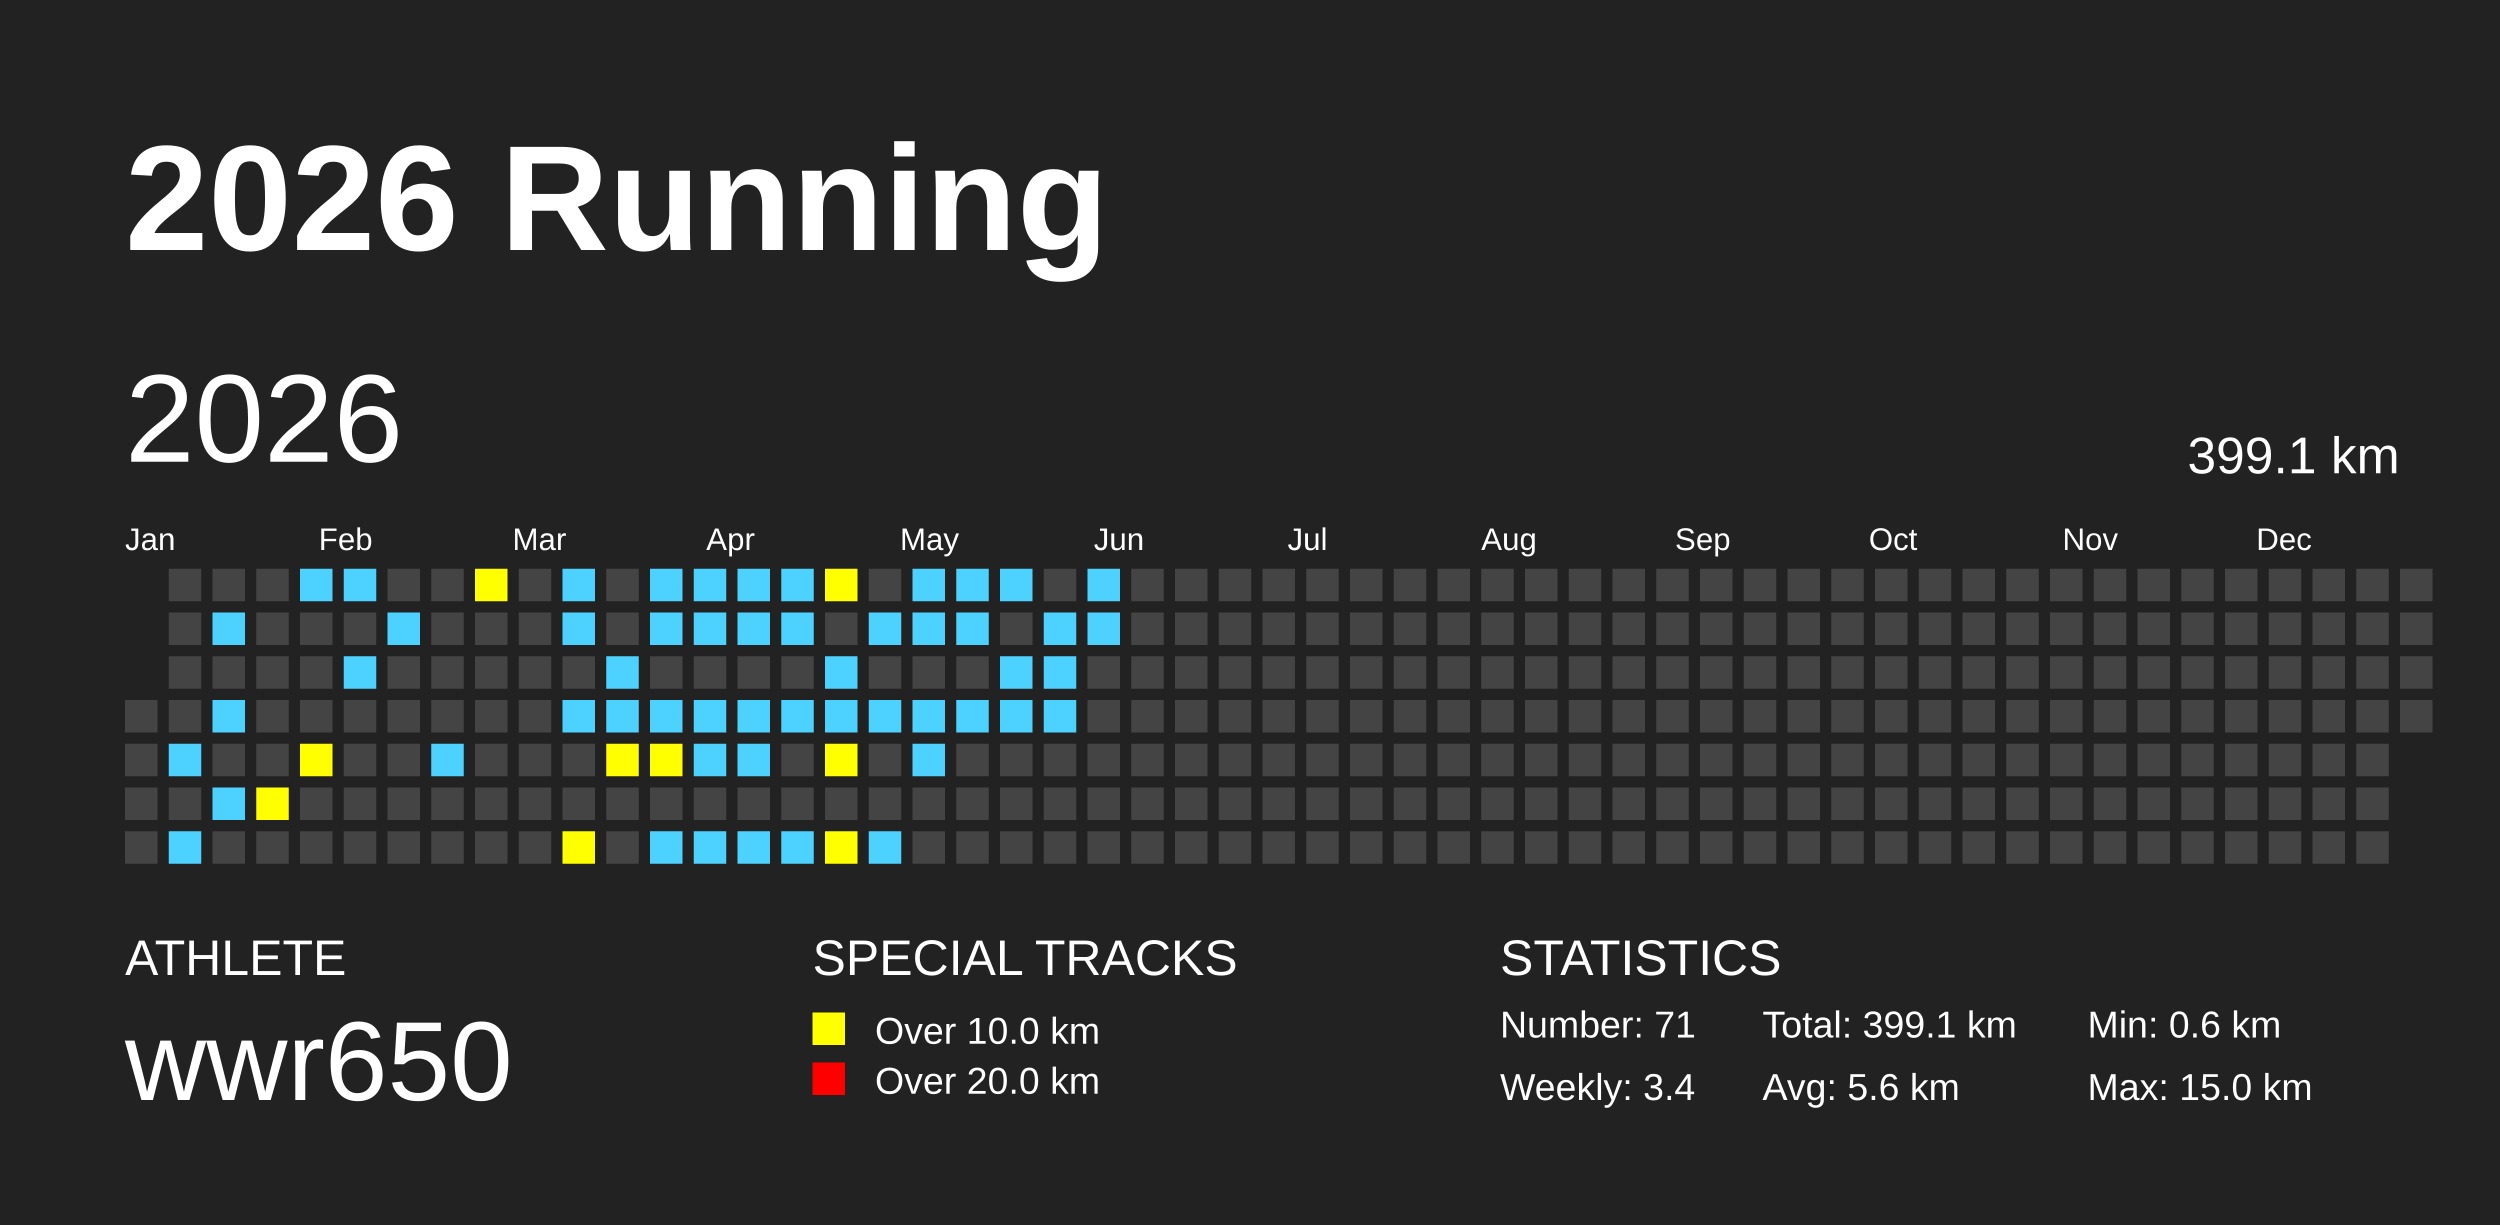
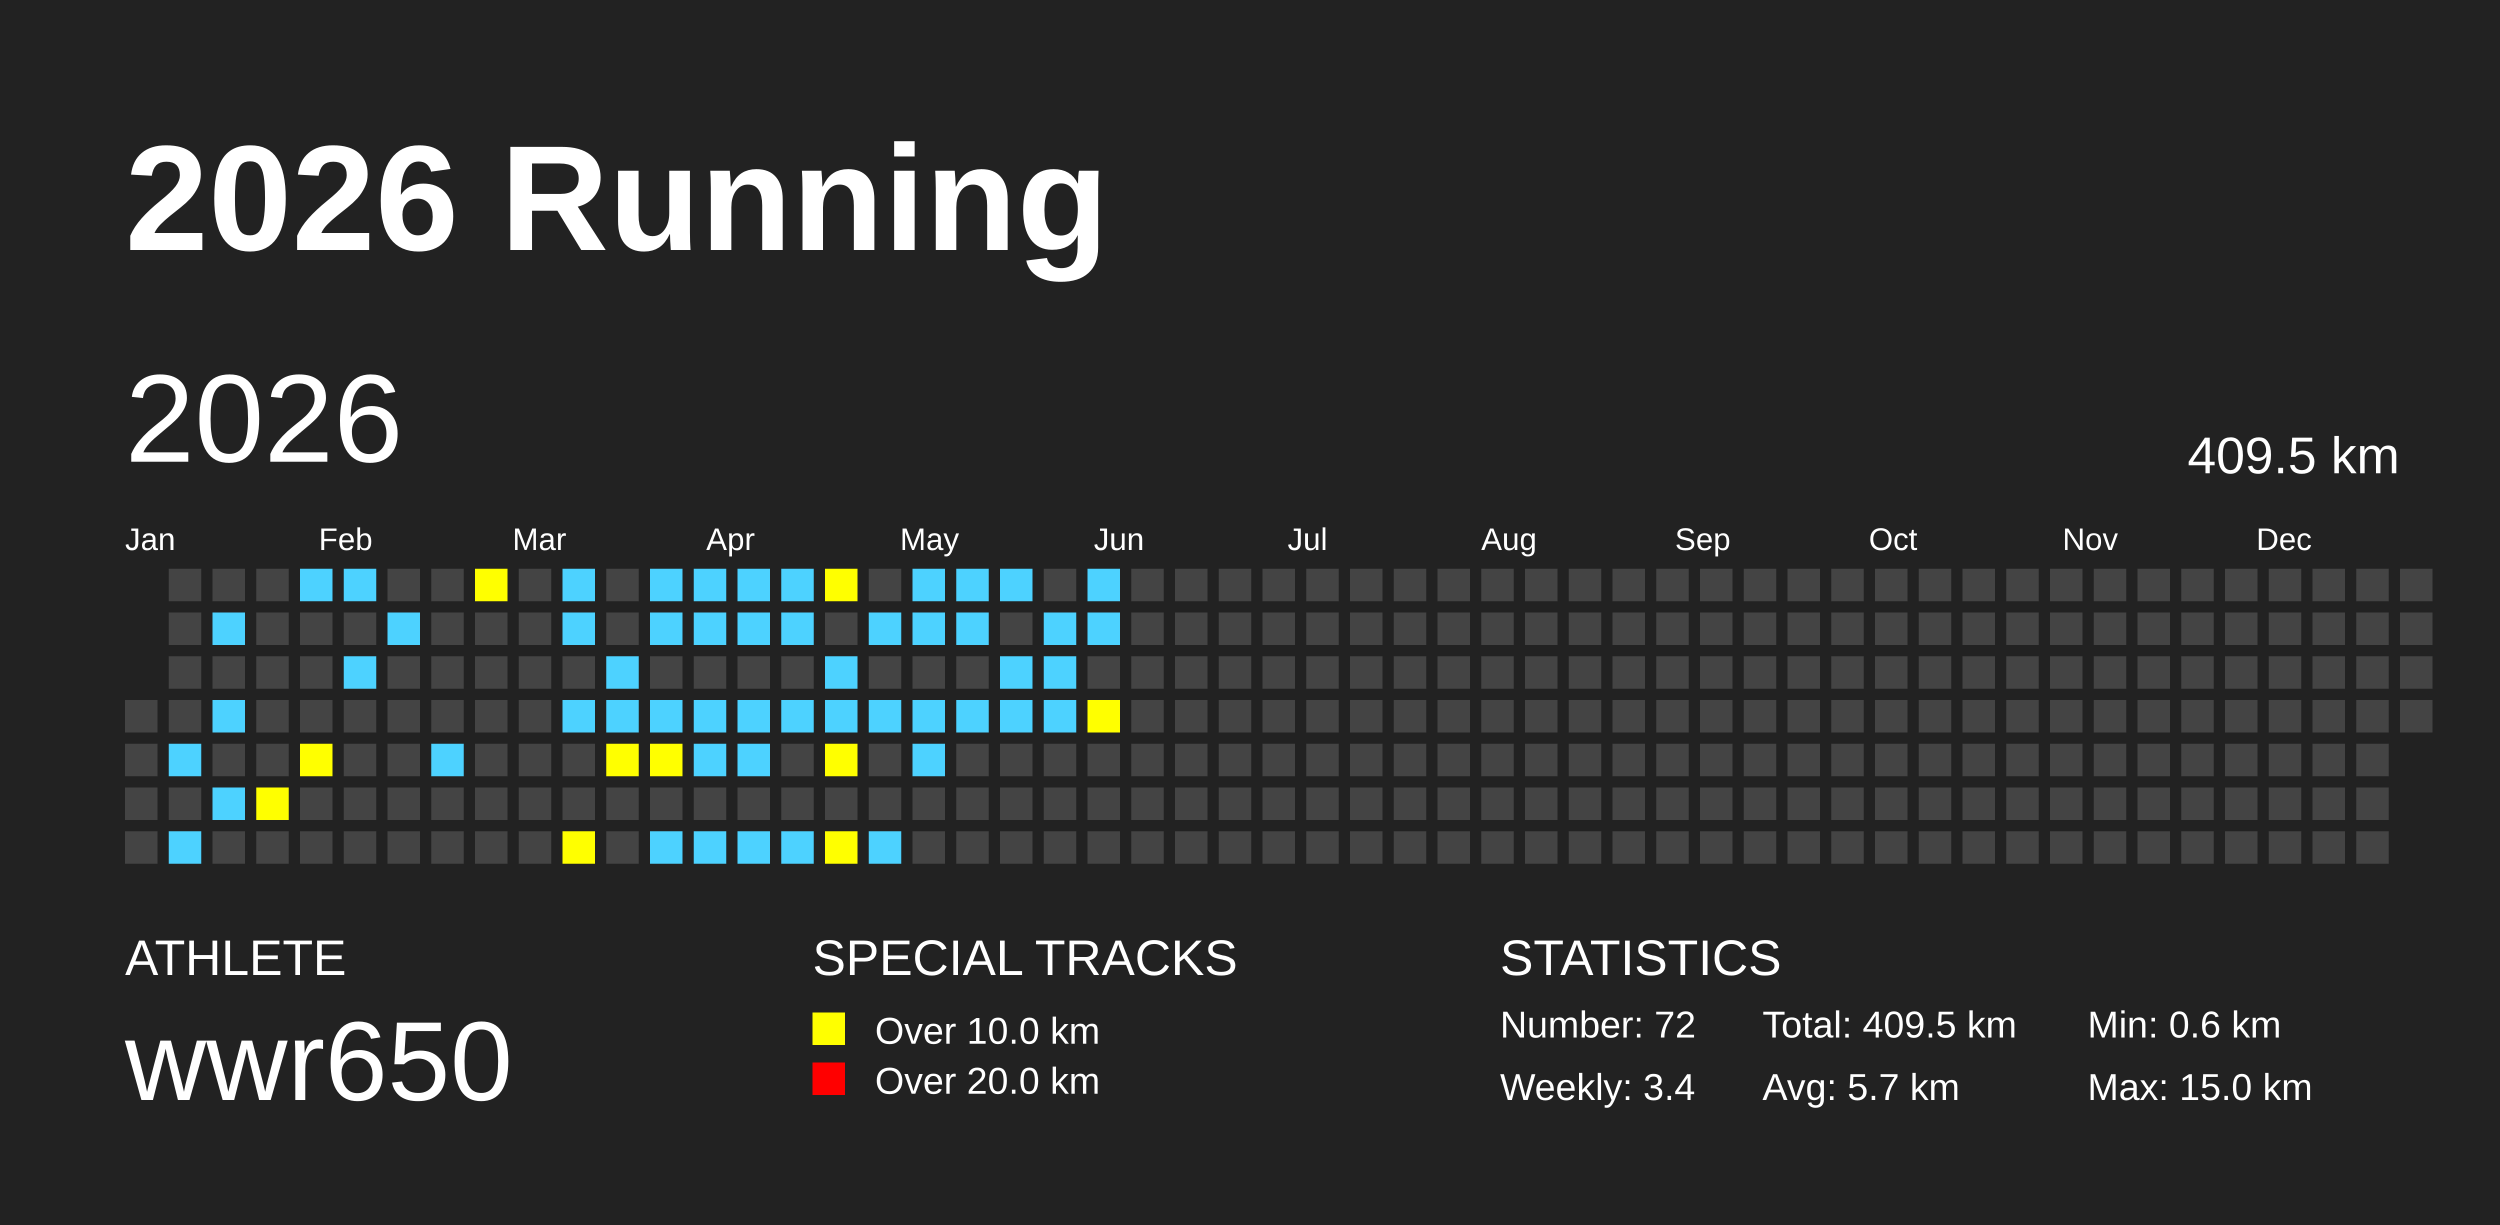
<svg xmlns="http://www.w3.org/2000/svg" baseProfile="full" height="98mm" version="1.1" viewBox="0,0,200,98" width="200mm">
  <defs />
  <rect fill="#222222" height="98" width="200" x="0" y="0" />
  <text fill="#FFFFFF" style="font-size:12px; font-family:Arial; font-weight:bold;" x="10" y="20">2026 Running</text>
  <text fill="#FFFFFF" style="font-size:4px; font-family:Arial" x="10" y="78">ATHLETE</text>
  <text fill="#FFFFFF" style="font-size:9px; font-family:Arial" x="10" y="88">wwr650</text>
  <text fill="#FFFFFF" style="font-size:4px; font-family:Arial" x="65" y="78">SPECIAL TRACKS</text>
  <rect fill="yellow" height="2.6" width="2.6" x="65" y="81" />
  <text fill="#FFFFFF" style="font-size:3px; font-family:Arial" x="70" y="83.5">Over 10.0 km</text>
  <rect fill="red" height="2.6" width="2.6" x="65" y="85" />
  <text fill="#FFFFFF" style="font-size:3px; font-family:Arial" x="70" y="87.5">Over 20.0 km</text>
  <text fill="#FFFFFF" style="font-size:4px; font-family:Arial" x="120" y="78">STATISTICS</text>
-   <text fill="#FFFFFF" style="font-size:3px; font-family:Arial" x="120" y="83">Number: 71</text>
+   <text fill="#FFFFFF" style="font-size:3px; font-family:Arial" x="120" y="83">Number: 72</text>
  <text fill="#FFFFFF" style="font-size:3px; font-family:Arial" x="120" y="88">Weekly: 3.4</text>
-   <text fill="#FFFFFF" style="font-size:3px; font-family:Arial" x="141" y="83">Total: 399.1 km</text>
-   <text fill="#FFFFFF" style="font-size:3px; font-family:Arial" x="141" y="88">Avg: 5.6 km</text>
+   <text fill="#FFFFFF" style="font-size:3px; font-family:Arial" x="141" y="83">Total: 409.5 km</text>
+   <text fill="#FFFFFF" style="font-size:3px; font-family:Arial" x="141" y="88">Avg: 5.7 km</text>
  <text fill="#FFFFFF" style="font-size:3px; font-family:Arial" x="167" y="83">Min: 0.6 km</text>
  <text fill="#FFFFFF" style="font-size:3px; font-family:Arial" x="167" y="88">Max: 15.0 km</text>
  <text dominant-baseline="hanging" fill="#FFFFFF" style="font-size:10.0px; font-family:Arial;" x="10" y="30">2026</text>
-   <text dominant-baseline="hanging" fill="#FFFFFF" style="font-size:4.125px; font-family:Arial;" x="175" y="35">399.1 km</text>
+   <text dominant-baseline="hanging" fill="#FFFFFF" style="font-size:4.125px; font-family:Arial;" x="175" y="35">409.5 km</text>
  <text fill="#FFFFFF" style="font-size:2.5px; font-family:Arial" x="10.0" y="44">Jan</text>
  <text fill="#FFFFFF" style="font-size:2.5px; font-family:Arial" x="25.5" y="44">Feb</text>
  <text fill="#FFFFFF" style="font-size:2.5px; font-family:Arial" x="41.0" y="44">Mar</text>
  <text fill="#FFFFFF" style="font-size:2.5px; font-family:Arial" x="56.5" y="44">Apr</text>
  <text fill="#FFFFFF" style="font-size:2.5px; font-family:Arial" x="72.0" y="44">May</text>
  <text fill="#FFFFFF" style="font-size:2.5px; font-family:Arial" x="87.5" y="44">Jun</text>
  <text fill="#FFFFFF" style="font-size:2.5px; font-family:Arial" x="103.0" y="44">Jul</text>
  <text fill="#FFFFFF" style="font-size:2.5px; font-family:Arial" x="118.5" y="44">Aug</text>
  <text fill="#FFFFFF" style="font-size:2.5px; font-family:Arial" x="134.0" y="44">Sep</text>
  <text fill="#FFFFFF" style="font-size:2.5px; font-family:Arial" x="149.5" y="44">Oct</text>
  <text fill="#FFFFFF" style="font-size:2.5px; font-family:Arial" x="165.0" y="44">Nov</text>
  <text fill="#FFFFFF" style="font-size:2.5px; font-family:Arial" x="180.5" y="44">Dec</text>
  <rect fill="#444444" height="2.6" width="2.6" x="10.0" y="56.0" />
  <rect fill="#444444" height="2.6" width="2.6" x="10.0" y="59.5" />
  <rect fill="#444444" height="2.6" width="2.6" x="10.0" y="63.0" />
  <rect fill="#444444" height="2.6" width="2.6" x="10.0" y="66.5" />
  <rect fill="#444444" height="2.6" width="2.6" x="13.5" y="45.5" />
  <rect fill="#444444" height="2.6" width="2.6" x="13.5" y="49.0" />
  <rect fill="#444444" height="2.6" width="2.6" x="13.5" y="52.5" />
  <rect fill="#444444" height="2.6" width="2.6" x="13.5" y="56.0" />
  <rect fill="#4DD2FF" height="2.6" width="2.6" x="13.5" y="59.5" />
  <rect fill="#444444" height="2.6" width="2.6" x="13.5" y="63.0" />
  <rect fill="#4DD2FF" height="2.6" width="2.6" x="13.5" y="66.5" />
  <rect fill="#444444" height="2.6" width="2.6" x="17.0" y="45.5" />
  <rect fill="#4DD2FF" height="2.6" width="2.6" x="17.0" y="49.0" />
  <rect fill="#444444" height="2.6" width="2.6" x="17.0" y="52.5" />
  <rect fill="#4DD2FF" height="2.6" width="2.6" x="17.0" y="56.0" />
  <rect fill="#444444" height="2.6" width="2.6" x="17.0" y="59.5" />
  <rect fill="#4DD2FF" height="2.6" width="2.6" x="17.0" y="63.0" />
  <rect fill="#444444" height="2.6" width="2.6" x="17.0" y="66.5" />
  <rect fill="#444444" height="2.6" width="2.6" x="20.5" y="45.5" />
  <rect fill="#444444" height="2.6" width="2.6" x="20.5" y="49.0" />
  <rect fill="#444444" height="2.6" width="2.6" x="20.5" y="52.5" />
  <rect fill="#444444" height="2.6" width="2.6" x="20.5" y="56.0" />
  <rect fill="#444444" height="2.6" width="2.6" x="20.5" y="59.5" />
  <rect fill="yellow" height="2.6" width="2.6" x="20.5" y="63.0" />
  <rect fill="#444444" height="2.6" width="2.6" x="20.5" y="66.5" />
  <rect fill="#4DD2FF" height="2.6" width="2.6" x="24.0" y="45.5" />
  <rect fill="#444444" height="2.6" width="2.6" x="24.0" y="49.0" />
  <rect fill="#444444" height="2.6" width="2.6" x="24.0" y="52.5" />
  <rect fill="#444444" height="2.6" width="2.6" x="24.0" y="56.0" />
  <rect fill="yellow" height="2.6" width="2.6" x="24.0" y="59.5" />
  <rect fill="#444444" height="2.6" width="2.6" x="24.0" y="63.0" />
  <rect fill="#444444" height="2.6" width="2.6" x="24.0" y="66.5" />
  <rect fill="#4DD2FF" height="2.6" width="2.6" x="27.5" y="45.5" />
  <rect fill="#444444" height="2.6" width="2.6" x="27.5" y="49.0" />
  <rect fill="#4DD2FF" height="2.6" width="2.6" x="27.5" y="52.5" />
  <rect fill="#444444" height="2.6" width="2.6" x="27.5" y="56.0" />
  <rect fill="#444444" height="2.6" width="2.6" x="27.5" y="59.5" />
  <rect fill="#444444" height="2.6" width="2.6" x="27.5" y="63.0" />
  <rect fill="#444444" height="2.6" width="2.6" x="27.5" y="66.5" />
  <rect fill="#444444" height="2.6" width="2.6" x="31.0" y="45.5" />
  <rect fill="#4DD2FF" height="2.6" width="2.6" x="31.0" y="49.0" />
  <rect fill="#444444" height="2.6" width="2.6" x="31.0" y="52.5" />
  <rect fill="#444444" height="2.6" width="2.6" x="31.0" y="56.0" />
  <rect fill="#444444" height="2.6" width="2.6" x="31.0" y="59.5" />
  <rect fill="#444444" height="2.6" width="2.6" x="31.0" y="63.0" />
  <rect fill="#444444" height="2.6" width="2.6" x="31.0" y="66.5" />
  <rect fill="#444444" height="2.6" width="2.6" x="34.5" y="45.5" />
  <rect fill="#444444" height="2.6" width="2.6" x="34.5" y="49.0" />
  <rect fill="#444444" height="2.6" width="2.6" x="34.5" y="52.5" />
  <rect fill="#444444" height="2.6" width="2.6" x="34.5" y="56.0" />
  <rect fill="#4DD2FF" height="2.6" width="2.6" x="34.5" y="59.5" />
  <rect fill="#444444" height="2.6" width="2.6" x="34.5" y="63.0" />
  <rect fill="#444444" height="2.6" width="2.6" x="34.5" y="66.5" />
  <rect fill="yellow" height="2.6" width="2.6" x="38.0" y="45.5" />
  <rect fill="#444444" height="2.6" width="2.6" x="38.0" y="49.0" />
  <rect fill="#444444" height="2.6" width="2.6" x="38.0" y="52.5" />
  <rect fill="#444444" height="2.6" width="2.6" x="38.0" y="56.0" />
  <rect fill="#444444" height="2.6" width="2.6" x="38.0" y="59.5" />
  <rect fill="#444444" height="2.6" width="2.6" x="38.0" y="63.0" />
  <rect fill="#444444" height="2.6" width="2.6" x="38.0" y="66.5" />
  <rect fill="#444444" height="2.6" width="2.6" x="41.5" y="45.5" />
  <rect fill="#444444" height="2.6" width="2.6" x="41.5" y="49.0" />
  <rect fill="#444444" height="2.6" width="2.6" x="41.5" y="52.5" />
  <rect fill="#444444" height="2.6" width="2.6" x="41.5" y="56.0" />
  <rect fill="#444444" height="2.6" width="2.6" x="41.5" y="59.5" />
  <rect fill="#444444" height="2.6" width="2.6" x="41.5" y="63.0" />
  <rect fill="#444444" height="2.6" width="2.6" x="41.5" y="66.5" />
  <rect fill="#4DD2FF" height="2.6" width="2.6" x="45.0" y="45.5" />
  <rect fill="#4DD2FF" height="2.6" width="2.6" x="45.0" y="49.0" />
  <rect fill="#444444" height="2.6" width="2.6" x="45.0" y="52.5" />
  <rect fill="#4DD2FF" height="2.6" width="2.6" x="45.0" y="56.0" />
  <rect fill="#444444" height="2.6" width="2.6" x="45.0" y="59.5" />
  <rect fill="#444444" height="2.6" width="2.6" x="45.0" y="63.0" />
  <rect fill="yellow" height="2.6" width="2.6" x="45.0" y="66.5" />
  <rect fill="#444444" height="2.6" width="2.6" x="48.5" y="45.5" />
  <rect fill="#444444" height="2.6" width="2.6" x="48.5" y="49.0" />
  <rect fill="#4DD2FF" height="2.6" width="2.6" x="48.5" y="52.5" />
  <rect fill="#4DD2FF" height="2.6" width="2.6" x="48.5" y="56.0" />
  <rect fill="yellow" height="2.6" width="2.6" x="48.5" y="59.5" />
  <rect fill="#444444" height="2.6" width="2.6" x="48.5" y="63.0" />
  <rect fill="#444444" height="2.6" width="2.6" x="48.5" y="66.5" />
  <rect fill="#4DD2FF" height="2.6" width="2.6" x="52.0" y="45.5" />
  <rect fill="#4DD2FF" height="2.6" width="2.6" x="52.0" y="49.0" />
  <rect fill="#444444" height="2.6" width="2.6" x="52.0" y="52.5" />
  <rect fill="#4DD2FF" height="2.6" width="2.6" x="52.0" y="56.0" />
  <rect fill="yellow" height="2.6" width="2.6" x="52.0" y="59.5" />
  <rect fill="#444444" height="2.6" width="2.6" x="52.0" y="63.0" />
  <rect fill="#4DD2FF" height="2.6" width="2.6" x="52.0" y="66.5" />
  <rect fill="#4DD2FF" height="2.6" width="2.6" x="55.5" y="45.5" />
  <rect fill="#4DD2FF" height="2.6" width="2.6" x="55.5" y="49.0" />
  <rect fill="#444444" height="2.6" width="2.6" x="55.5" y="52.5" />
  <rect fill="#4DD2FF" height="2.6" width="2.6" x="55.5" y="56.0" />
  <rect fill="#4DD2FF" height="2.6" width="2.6" x="55.5" y="59.5" />
  <rect fill="#444444" height="2.6" width="2.6" x="55.5" y="63.0" />
  <rect fill="#4DD2FF" height="2.6" width="2.6" x="55.5" y="66.5" />
  <rect fill="#4DD2FF" height="2.6" width="2.6" x="59.0" y="45.5" />
  <rect fill="#4DD2FF" height="2.6" width="2.6" x="59.0" y="49.0" />
  <rect fill="#444444" height="2.6" width="2.6" x="59.0" y="52.5" />
  <rect fill="#4DD2FF" height="2.6" width="2.6" x="59.0" y="56.0" />
  <rect fill="#4DD2FF" height="2.6" width="2.6" x="59.0" y="59.5" />
  <rect fill="#444444" height="2.6" width="2.6" x="59.0" y="63.0" />
  <rect fill="#4DD2FF" height="2.6" width="2.6" x="59.0" y="66.5" />
  <rect fill="#4DD2FF" height="2.6" width="2.6" x="62.5" y="45.5" />
  <rect fill="#4DD2FF" height="2.6" width="2.6" x="62.5" y="49.0" />
  <rect fill="#444444" height="2.6" width="2.6" x="62.5" y="52.5" />
  <rect fill="#4DD2FF" height="2.6" width="2.6" x="62.5" y="56.0" />
  <rect fill="#444444" height="2.6" width="2.6" x="62.5" y="59.5" />
  <rect fill="#444444" height="2.6" width="2.6" x="62.5" y="63.0" />
  <rect fill="#4DD2FF" height="2.6" width="2.6" x="62.5" y="66.5" />
  <rect fill="yellow" height="2.6" width="2.6" x="66.0" y="45.5" />
  <rect fill="#444444" height="2.6" width="2.6" x="66.0" y="49.0" />
  <rect fill="#4DD2FF" height="2.6" width="2.6" x="66.0" y="52.5" />
  <rect fill="#4DD2FF" height="2.6" width="2.6" x="66.0" y="56.0" />
  <rect fill="yellow" height="2.6" width="2.6" x="66.0" y="59.5" />
  <rect fill="#444444" height="2.6" width="2.6" x="66.0" y="63.0" />
  <rect fill="yellow" height="2.6" width="2.6" x="66.0" y="66.5" />
  <rect fill="#444444" height="2.6" width="2.6" x="69.5" y="45.5" />
  <rect fill="#4DD2FF" height="2.6" width="2.6" x="69.5" y="49.0" />
  <rect fill="#444444" height="2.6" width="2.6" x="69.5" y="52.5" />
  <rect fill="#4DD2FF" height="2.6" width="2.6" x="69.5" y="56.0" />
  <rect fill="#444444" height="2.6" width="2.6" x="69.5" y="59.5" />
  <rect fill="#444444" height="2.6" width="2.6" x="69.5" y="63.0" />
  <rect fill="#4DD2FF" height="2.6" width="2.6" x="69.5" y="66.5" />
  <rect fill="#4DD2FF" height="2.6" width="2.6" x="73.0" y="45.5" />
  <rect fill="#4DD2FF" height="2.6" width="2.6" x="73.0" y="49.0" />
  <rect fill="#444444" height="2.6" width="2.6" x="73.0" y="52.5" />
  <rect fill="#4DD2FF" height="2.6" width="2.6" x="73.0" y="56.0" />
  <rect fill="#4DD2FF" height="2.6" width="2.6" x="73.0" y="59.5" />
  <rect fill="#444444" height="2.6" width="2.6" x="73.0" y="63.0" />
  <rect fill="#444444" height="2.6" width="2.6" x="73.0" y="66.5" />
  <rect fill="#4DD2FF" height="2.6" width="2.6" x="76.5" y="45.5" />
  <rect fill="#4DD2FF" height="2.6" width="2.6" x="76.5" y="49.0" />
  <rect fill="#444444" height="2.6" width="2.6" x="76.5" y="52.5" />
  <rect fill="#4DD2FF" height="2.6" width="2.6" x="76.5" y="56.0" />
  <rect fill="#444444" height="2.6" width="2.6" x="76.5" y="59.5" />
  <rect fill="#444444" height="2.6" width="2.6" x="76.5" y="63.0" />
  <rect fill="#444444" height="2.6" width="2.6" x="76.5" y="66.5" />
  <rect fill="#4DD2FF" height="2.6" width="2.6" x="80.0" y="45.5" />
  <rect fill="#444444" height="2.6" width="2.6" x="80.0" y="49.0" />
  <rect fill="#4DD2FF" height="2.6" width="2.6" x="80.0" y="52.5" />
  <rect fill="#4DD2FF" height="2.6" width="2.6" x="80.0" y="56.0" />
  <rect fill="#444444" height="2.6" width="2.6" x="80.0" y="59.5" />
  <rect fill="#444444" height="2.6" width="2.6" x="80.0" y="63.0" />
  <rect fill="#444444" height="2.6" width="2.6" x="80.0" y="66.5" />
  <rect fill="#444444" height="2.6" width="2.6" x="83.5" y="45.5" />
  <rect fill="#4DD2FF" height="2.6" width="2.6" x="83.5" y="49.0" />
  <rect fill="#4DD2FF" height="2.6" width="2.6" x="83.5" y="52.5" />
  <rect fill="#4DD2FF" height="2.6" width="2.6" x="83.5" y="56.0" />
  <rect fill="#444444" height="2.6" width="2.6" x="83.5" y="59.5" />
  <rect fill="#444444" height="2.6" width="2.6" x="83.5" y="63.0" />
  <rect fill="#444444" height="2.6" width="2.6" x="83.5" y="66.5" />
  <rect fill="#4DD2FF" height="2.6" width="2.6" x="87.0" y="45.5" />
  <rect fill="#4DD2FF" height="2.6" width="2.6" x="87.0" y="49.0" />
  <rect fill="#444444" height="2.6" width="2.6" x="87.0" y="52.5" />
-   <rect fill="#444444" height="2.6" width="2.6" x="87.0" y="56.0" />
+   <rect fill="yellow" height="2.6" width="2.6" x="87.0" y="56.0" />
  <rect fill="#444444" height="2.6" width="2.6" x="87.0" y="59.5" />
  <rect fill="#444444" height="2.6" width="2.6" x="87.0" y="63.0" />
  <rect fill="#444444" height="2.6" width="2.6" x="87.0" y="66.5" />
  <rect fill="#444444" height="2.6" width="2.6" x="90.5" y="45.5" />
  <rect fill="#444444" height="2.6" width="2.6" x="90.5" y="49.0" />
  <rect fill="#444444" height="2.6" width="2.6" x="90.5" y="52.5" />
  <rect fill="#444444" height="2.6" width="2.6" x="90.5" y="56.0" />
  <rect fill="#444444" height="2.6" width="2.6" x="90.5" y="59.5" />
  <rect fill="#444444" height="2.6" width="2.6" x="90.5" y="63.0" />
  <rect fill="#444444" height="2.6" width="2.6" x="90.5" y="66.5" />
  <rect fill="#444444" height="2.6" width="2.6" x="94.0" y="45.5" />
  <rect fill="#444444" height="2.6" width="2.6" x="94.0" y="49.0" />
  <rect fill="#444444" height="2.6" width="2.6" x="94.0" y="52.5" />
  <rect fill="#444444" height="2.6" width="2.6" x="94.0" y="56.0" />
  <rect fill="#444444" height="2.6" width="2.6" x="94.0" y="59.5" />
  <rect fill="#444444" height="2.6" width="2.6" x="94.0" y="63.0" />
  <rect fill="#444444" height="2.6" width="2.6" x="94.0" y="66.5" />
  <rect fill="#444444" height="2.6" width="2.6" x="97.5" y="45.5" />
  <rect fill="#444444" height="2.6" width="2.6" x="97.5" y="49.0" />
  <rect fill="#444444" height="2.6" width="2.6" x="97.5" y="52.5" />
  <rect fill="#444444" height="2.6" width="2.6" x="97.5" y="56.0" />
  <rect fill="#444444" height="2.6" width="2.6" x="97.5" y="59.5" />
  <rect fill="#444444" height="2.6" width="2.6" x="97.5" y="63.0" />
  <rect fill="#444444" height="2.6" width="2.6" x="97.5" y="66.5" />
  <rect fill="#444444" height="2.6" width="2.6" x="101.0" y="45.5" />
  <rect fill="#444444" height="2.6" width="2.6" x="101.0" y="49.0" />
  <rect fill="#444444" height="2.6" width="2.6" x="101.0" y="52.5" />
  <rect fill="#444444" height="2.6" width="2.6" x="101.0" y="56.0" />
  <rect fill="#444444" height="2.6" width="2.6" x="101.0" y="59.5" />
  <rect fill="#444444" height="2.6" width="2.6" x="101.0" y="63.0" />
  <rect fill="#444444" height="2.6" width="2.6" x="101.0" y="66.5" />
  <rect fill="#444444" height="2.6" width="2.6" x="104.5" y="45.5" />
  <rect fill="#444444" height="2.6" width="2.6" x="104.5" y="49.0" />
  <rect fill="#444444" height="2.6" width="2.6" x="104.5" y="52.5" />
  <rect fill="#444444" height="2.6" width="2.6" x="104.5" y="56.0" />
  <rect fill="#444444" height="2.6" width="2.6" x="104.5" y="59.5" />
  <rect fill="#444444" height="2.6" width="2.6" x="104.5" y="63.0" />
  <rect fill="#444444" height="2.6" width="2.6" x="104.5" y="66.5" />
  <rect fill="#444444" height="2.6" width="2.6" x="108.0" y="45.5" />
  <rect fill="#444444" height="2.6" width="2.6" x="108.0" y="49.0" />
  <rect fill="#444444" height="2.6" width="2.6" x="108.0" y="52.5" />
  <rect fill="#444444" height="2.6" width="2.6" x="108.0" y="56.0" />
  <rect fill="#444444" height="2.6" width="2.6" x="108.0" y="59.5" />
  <rect fill="#444444" height="2.6" width="2.6" x="108.0" y="63.0" />
  <rect fill="#444444" height="2.6" width="2.6" x="108.0" y="66.5" />
  <rect fill="#444444" height="2.6" width="2.6" x="111.5" y="45.5" />
  <rect fill="#444444" height="2.6" width="2.6" x="111.5" y="49.0" />
  <rect fill="#444444" height="2.6" width="2.6" x="111.5" y="52.5" />
  <rect fill="#444444" height="2.6" width="2.6" x="111.5" y="56.0" />
  <rect fill="#444444" height="2.6" width="2.6" x="111.5" y="59.5" />
  <rect fill="#444444" height="2.6" width="2.6" x="111.5" y="63.0" />
  <rect fill="#444444" height="2.6" width="2.6" x="111.5" y="66.5" />
  <rect fill="#444444" height="2.6" width="2.6" x="115.0" y="45.5" />
  <rect fill="#444444" height="2.6" width="2.6" x="115.0" y="49.0" />
  <rect fill="#444444" height="2.6" width="2.6" x="115.0" y="52.5" />
  <rect fill="#444444" height="2.6" width="2.6" x="115.0" y="56.0" />
  <rect fill="#444444" height="2.6" width="2.6" x="115.0" y="59.5" />
  <rect fill="#444444" height="2.6" width="2.6" x="115.0" y="63.0" />
  <rect fill="#444444" height="2.6" width="2.6" x="115.0" y="66.5" />
  <rect fill="#444444" height="2.6" width="2.6" x="118.5" y="45.5" />
  <rect fill="#444444" height="2.6" width="2.6" x="118.5" y="49.0" />
  <rect fill="#444444" height="2.6" width="2.6" x="118.5" y="52.5" />
  <rect fill="#444444" height="2.6" width="2.6" x="118.5" y="56.0" />
  <rect fill="#444444" height="2.6" width="2.6" x="118.5" y="59.5" />
  <rect fill="#444444" height="2.6" width="2.6" x="118.5" y="63.0" />
  <rect fill="#444444" height="2.6" width="2.6" x="118.5" y="66.5" />
  <rect fill="#444444" height="2.6" width="2.6" x="122.0" y="45.5" />
  <rect fill="#444444" height="2.6" width="2.6" x="122.0" y="49.0" />
  <rect fill="#444444" height="2.6" width="2.6" x="122.0" y="52.5" />
  <rect fill="#444444" height="2.6" width="2.6" x="122.0" y="56.0" />
  <rect fill="#444444" height="2.6" width="2.6" x="122.0" y="59.5" />
  <rect fill="#444444" height="2.6" width="2.6" x="122.0" y="63.0" />
  <rect fill="#444444" height="2.6" width="2.6" x="122.0" y="66.5" />
  <rect fill="#444444" height="2.6" width="2.6" x="125.5" y="45.5" />
  <rect fill="#444444" height="2.6" width="2.6" x="125.5" y="49.0" />
  <rect fill="#444444" height="2.6" width="2.6" x="125.5" y="52.5" />
  <rect fill="#444444" height="2.6" width="2.6" x="125.5" y="56.0" />
  <rect fill="#444444" height="2.6" width="2.6" x="125.5" y="59.5" />
  <rect fill="#444444" height="2.6" width="2.6" x="125.5" y="63.0" />
  <rect fill="#444444" height="2.6" width="2.6" x="125.5" y="66.5" />
  <rect fill="#444444" height="2.6" width="2.6" x="129.0" y="45.5" />
  <rect fill="#444444" height="2.6" width="2.6" x="129.0" y="49.0" />
  <rect fill="#444444" height="2.6" width="2.6" x="129.0" y="52.5" />
  <rect fill="#444444" height="2.6" width="2.6" x="129.0" y="56.0" />
  <rect fill="#444444" height="2.6" width="2.6" x="129.0" y="59.5" />
  <rect fill="#444444" height="2.6" width="2.6" x="129.0" y="63.0" />
  <rect fill="#444444" height="2.6" width="2.6" x="129.0" y="66.5" />
  <rect fill="#444444" height="2.6" width="2.6" x="132.5" y="45.5" />
  <rect fill="#444444" height="2.6" width="2.6" x="132.5" y="49.0" />
  <rect fill="#444444" height="2.6" width="2.6" x="132.5" y="52.5" />
  <rect fill="#444444" height="2.6" width="2.6" x="132.5" y="56.0" />
  <rect fill="#444444" height="2.6" width="2.6" x="132.5" y="59.5" />
  <rect fill="#444444" height="2.6" width="2.6" x="132.5" y="63.0" />
  <rect fill="#444444" height="2.6" width="2.6" x="132.5" y="66.5" />
  <rect fill="#444444" height="2.6" width="2.6" x="136.0" y="45.5" />
  <rect fill="#444444" height="2.6" width="2.6" x="136.0" y="49.0" />
  <rect fill="#444444" height="2.6" width="2.6" x="136.0" y="52.5" />
  <rect fill="#444444" height="2.6" width="2.6" x="136.0" y="56.0" />
  <rect fill="#444444" height="2.6" width="2.6" x="136.0" y="59.5" />
  <rect fill="#444444" height="2.6" width="2.6" x="136.0" y="63.0" />
  <rect fill="#444444" height="2.6" width="2.6" x="136.0" y="66.5" />
  <rect fill="#444444" height="2.6" width="2.6" x="139.5" y="45.5" />
  <rect fill="#444444" height="2.6" width="2.6" x="139.5" y="49.0" />
  <rect fill="#444444" height="2.6" width="2.6" x="139.5" y="52.5" />
  <rect fill="#444444" height="2.6" width="2.6" x="139.5" y="56.0" />
  <rect fill="#444444" height="2.6" width="2.6" x="139.5" y="59.5" />
  <rect fill="#444444" height="2.6" width="2.6" x="139.5" y="63.0" />
  <rect fill="#444444" height="2.6" width="2.6" x="139.5" y="66.5" />
  <rect fill="#444444" height="2.6" width="2.6" x="143.0" y="45.5" />
  <rect fill="#444444" height="2.6" width="2.6" x="143.0" y="49.0" />
  <rect fill="#444444" height="2.6" width="2.6" x="143.0" y="52.5" />
  <rect fill="#444444" height="2.6" width="2.6" x="143.0" y="56.0" />
  <rect fill="#444444" height="2.6" width="2.6" x="143.0" y="59.5" />
  <rect fill="#444444" height="2.6" width="2.6" x="143.0" y="63.0" />
  <rect fill="#444444" height="2.6" width="2.6" x="143.0" y="66.5" />
  <rect fill="#444444" height="2.6" width="2.6" x="146.5" y="45.5" />
  <rect fill="#444444" height="2.6" width="2.6" x="146.5" y="49.0" />
  <rect fill="#444444" height="2.6" width="2.6" x="146.5" y="52.5" />
  <rect fill="#444444" height="2.6" width="2.6" x="146.5" y="56.0" />
  <rect fill="#444444" height="2.6" width="2.6" x="146.5" y="59.5" />
  <rect fill="#444444" height="2.6" width="2.6" x="146.5" y="63.0" />
  <rect fill="#444444" height="2.6" width="2.6" x="146.5" y="66.5" />
  <rect fill="#444444" height="2.6" width="2.6" x="150.0" y="45.5" />
  <rect fill="#444444" height="2.6" width="2.6" x="150.0" y="49.0" />
  <rect fill="#444444" height="2.6" width="2.6" x="150.0" y="52.5" />
  <rect fill="#444444" height="2.6" width="2.6" x="150.0" y="56.0" />
  <rect fill="#444444" height="2.6" width="2.6" x="150.0" y="59.5" />
  <rect fill="#444444" height="2.6" width="2.6" x="150.0" y="63.0" />
  <rect fill="#444444" height="2.6" width="2.6" x="150.0" y="66.5" />
  <rect fill="#444444" height="2.6" width="2.6" x="153.5" y="45.5" />
  <rect fill="#444444" height="2.6" width="2.6" x="153.5" y="49.0" />
  <rect fill="#444444" height="2.6" width="2.6" x="153.5" y="52.5" />
  <rect fill="#444444" height="2.6" width="2.6" x="153.5" y="56.0" />
  <rect fill="#444444" height="2.6" width="2.6" x="153.5" y="59.5" />
  <rect fill="#444444" height="2.6" width="2.6" x="153.5" y="63.0" />
  <rect fill="#444444" height="2.6" width="2.6" x="153.5" y="66.5" />
  <rect fill="#444444" height="2.6" width="2.6" x="157.0" y="45.5" />
  <rect fill="#444444" height="2.6" width="2.6" x="157.0" y="49.0" />
  <rect fill="#444444" height="2.6" width="2.6" x="157.0" y="52.5" />
  <rect fill="#444444" height="2.6" width="2.6" x="157.0" y="56.0" />
  <rect fill="#444444" height="2.6" width="2.6" x="157.0" y="59.5" />
  <rect fill="#444444" height="2.6" width="2.6" x="157.0" y="63.0" />
  <rect fill="#444444" height="2.6" width="2.6" x="157.0" y="66.5" />
  <rect fill="#444444" height="2.6" width="2.6" x="160.5" y="45.5" />
  <rect fill="#444444" height="2.6" width="2.6" x="160.5" y="49.0" />
  <rect fill="#444444" height="2.6" width="2.6" x="160.5" y="52.5" />
  <rect fill="#444444" height="2.6" width="2.6" x="160.5" y="56.0" />
  <rect fill="#444444" height="2.6" width="2.6" x="160.5" y="59.5" />
  <rect fill="#444444" height="2.6" width="2.6" x="160.5" y="63.0" />
  <rect fill="#444444" height="2.6" width="2.6" x="160.5" y="66.5" />
  <rect fill="#444444" height="2.6" width="2.6" x="164.0" y="45.5" />
  <rect fill="#444444" height="2.6" width="2.6" x="164.0" y="49.0" />
  <rect fill="#444444" height="2.6" width="2.6" x="164.0" y="52.5" />
  <rect fill="#444444" height="2.6" width="2.6" x="164.0" y="56.0" />
  <rect fill="#444444" height="2.6" width="2.6" x="164.0" y="59.5" />
  <rect fill="#444444" height="2.6" width="2.6" x="164.0" y="63.0" />
  <rect fill="#444444" height="2.6" width="2.6" x="164.0" y="66.5" />
  <rect fill="#444444" height="2.6" width="2.6" x="167.5" y="45.5" />
  <rect fill="#444444" height="2.6" width="2.6" x="167.5" y="49.0" />
  <rect fill="#444444" height="2.6" width="2.6" x="167.5" y="52.5" />
  <rect fill="#444444" height="2.6" width="2.6" x="167.5" y="56.0" />
  <rect fill="#444444" height="2.6" width="2.6" x="167.5" y="59.5" />
  <rect fill="#444444" height="2.6" width="2.6" x="167.5" y="63.0" />
  <rect fill="#444444" height="2.6" width="2.6" x="167.5" y="66.5" />
  <rect fill="#444444" height="2.6" width="2.6" x="171.0" y="45.5" />
  <rect fill="#444444" height="2.6" width="2.6" x="171.0" y="49.0" />
  <rect fill="#444444" height="2.6" width="2.6" x="171.0" y="52.5" />
  <rect fill="#444444" height="2.6" width="2.6" x="171.0" y="56.0" />
  <rect fill="#444444" height="2.6" width="2.6" x="171.0" y="59.5" />
  <rect fill="#444444" height="2.6" width="2.6" x="171.0" y="63.0" />
  <rect fill="#444444" height="2.6" width="2.6" x="171.0" y="66.5" />
  <rect fill="#444444" height="2.6" width="2.6" x="174.5" y="45.5" />
  <rect fill="#444444" height="2.6" width="2.6" x="174.5" y="49.0" />
  <rect fill="#444444" height="2.6" width="2.6" x="174.5" y="52.5" />
  <rect fill="#444444" height="2.6" width="2.6" x="174.5" y="56.0" />
  <rect fill="#444444" height="2.6" width="2.6" x="174.5" y="59.5" />
  <rect fill="#444444" height="2.6" width="2.6" x="174.5" y="63.0" />
  <rect fill="#444444" height="2.6" width="2.6" x="174.5" y="66.5" />
  <rect fill="#444444" height="2.6" width="2.6" x="178.0" y="45.5" />
  <rect fill="#444444" height="2.6" width="2.6" x="178.0" y="49.0" />
  <rect fill="#444444" height="2.6" width="2.6" x="178.0" y="52.5" />
  <rect fill="#444444" height="2.6" width="2.6" x="178.0" y="56.0" />
  <rect fill="#444444" height="2.6" width="2.6" x="178.0" y="59.5" />
  <rect fill="#444444" height="2.6" width="2.6" x="178.0" y="63.0" />
  <rect fill="#444444" height="2.6" width="2.6" x="178.0" y="66.5" />
  <rect fill="#444444" height="2.6" width="2.6" x="181.5" y="45.5" />
  <rect fill="#444444" height="2.6" width="2.6" x="181.5" y="49.0" />
  <rect fill="#444444" height="2.6" width="2.6" x="181.5" y="52.5" />
  <rect fill="#444444" height="2.6" width="2.6" x="181.5" y="56.0" />
  <rect fill="#444444" height="2.6" width="2.6" x="181.5" y="59.5" />
  <rect fill="#444444" height="2.6" width="2.6" x="181.5" y="63.0" />
  <rect fill="#444444" height="2.6" width="2.6" x="181.5" y="66.5" />
  <rect fill="#444444" height="2.6" width="2.6" x="185.0" y="45.5" />
  <rect fill="#444444" height="2.6" width="2.6" x="185.0" y="49.0" />
  <rect fill="#444444" height="2.6" width="2.6" x="185.0" y="52.5" />
  <rect fill="#444444" height="2.6" width="2.6" x="185.0" y="56.0" />
  <rect fill="#444444" height="2.6" width="2.6" x="185.0" y="59.5" />
  <rect fill="#444444" height="2.6" width="2.6" x="185.0" y="63.0" />
  <rect fill="#444444" height="2.6" width="2.6" x="185.0" y="66.5" />
  <rect fill="#444444" height="2.6" width="2.6" x="188.5" y="45.5" />
  <rect fill="#444444" height="2.6" width="2.6" x="188.5" y="49.0" />
  <rect fill="#444444" height="2.6" width="2.6" x="188.5" y="52.5" />
  <rect fill="#444444" height="2.6" width="2.6" x="188.5" y="56.0" />
  <rect fill="#444444" height="2.6" width="2.6" x="188.5" y="59.5" />
  <rect fill="#444444" height="2.6" width="2.6" x="188.5" y="63.0" />
  <rect fill="#444444" height="2.6" width="2.6" x="188.5" y="66.5" />
  <rect fill="#444444" height="2.6" width="2.6" x="192.0" y="45.5" />
  <rect fill="#444444" height="2.6" width="2.6" x="192.0" y="49.0" />
  <rect fill="#444444" height="2.6" width="2.6" x="192.0" y="52.5" />
  <rect fill="#444444" height="2.6" width="2.6" x="192.0" y="56.0" />
</svg>
